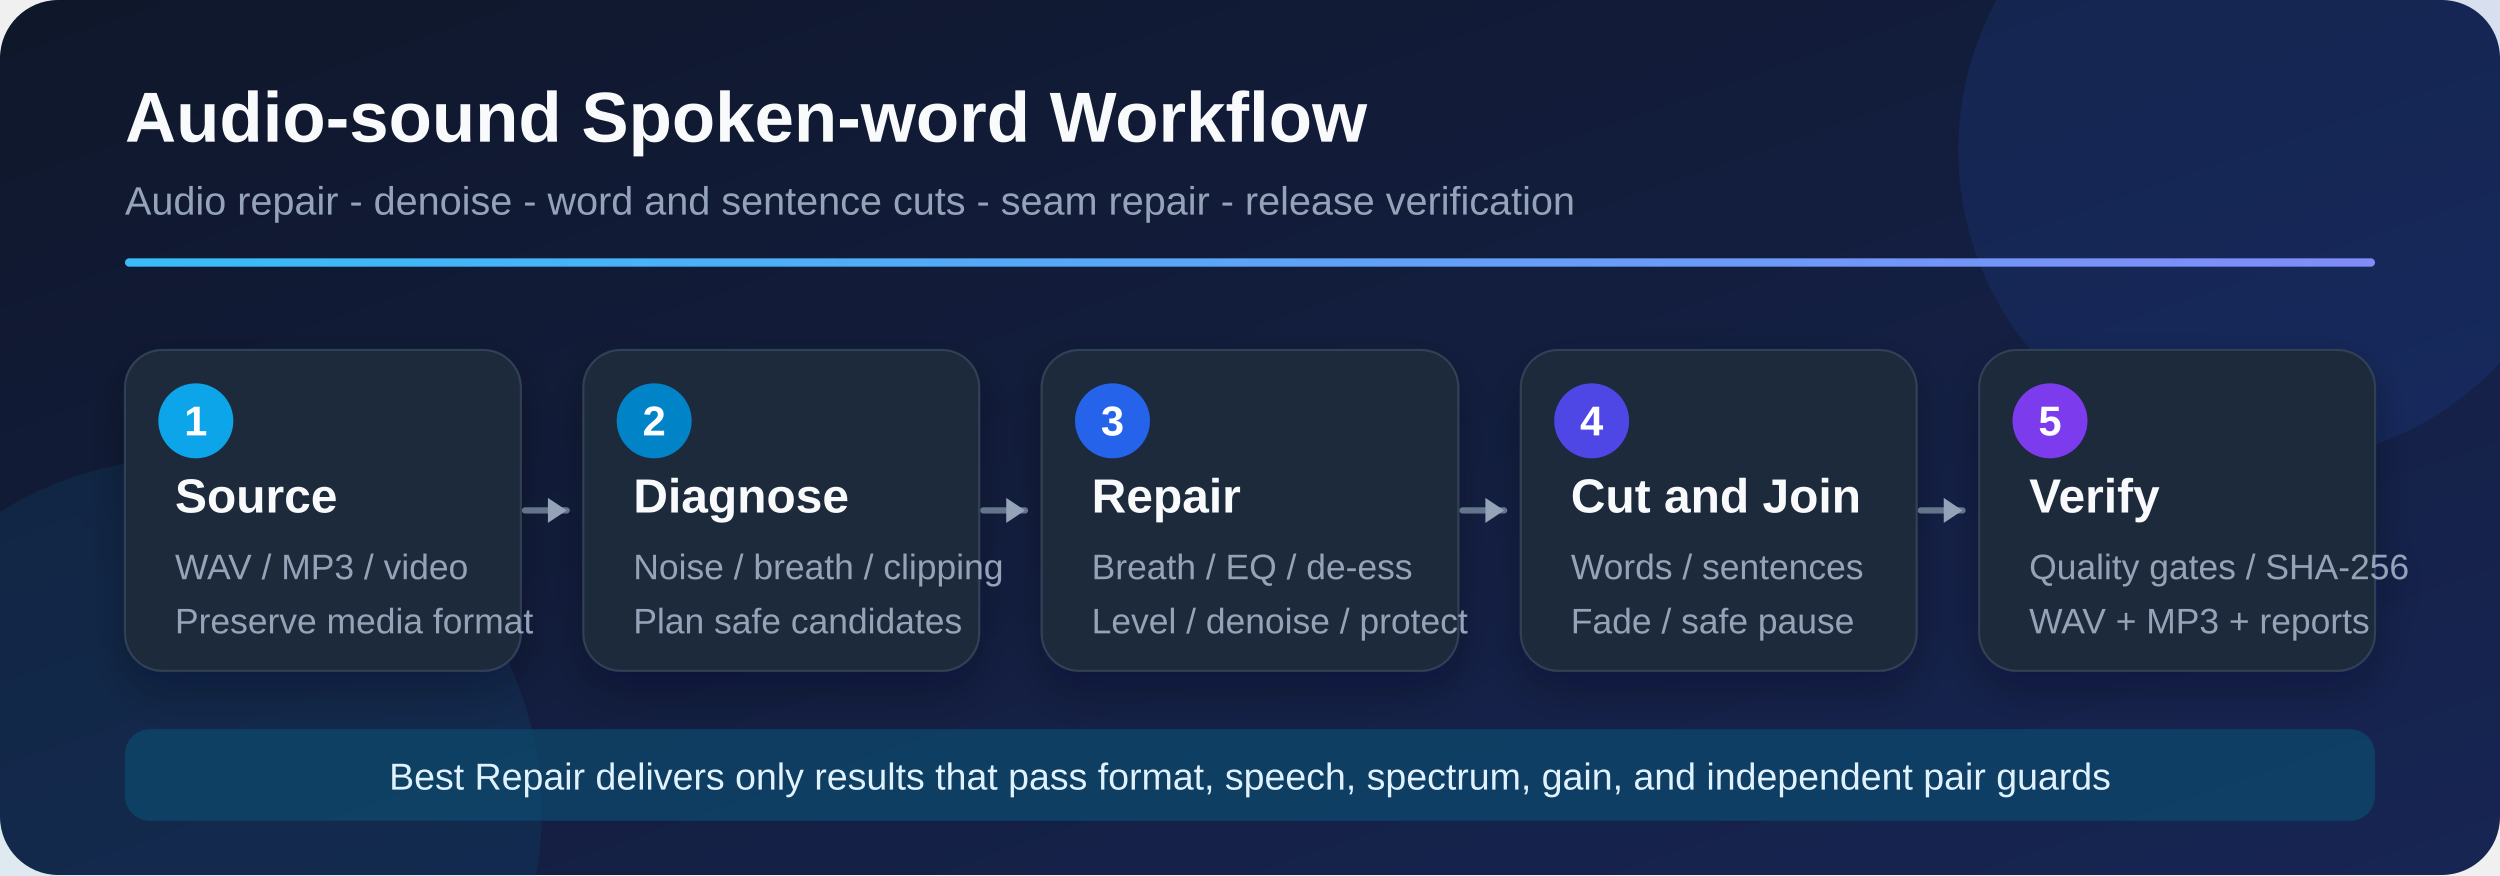
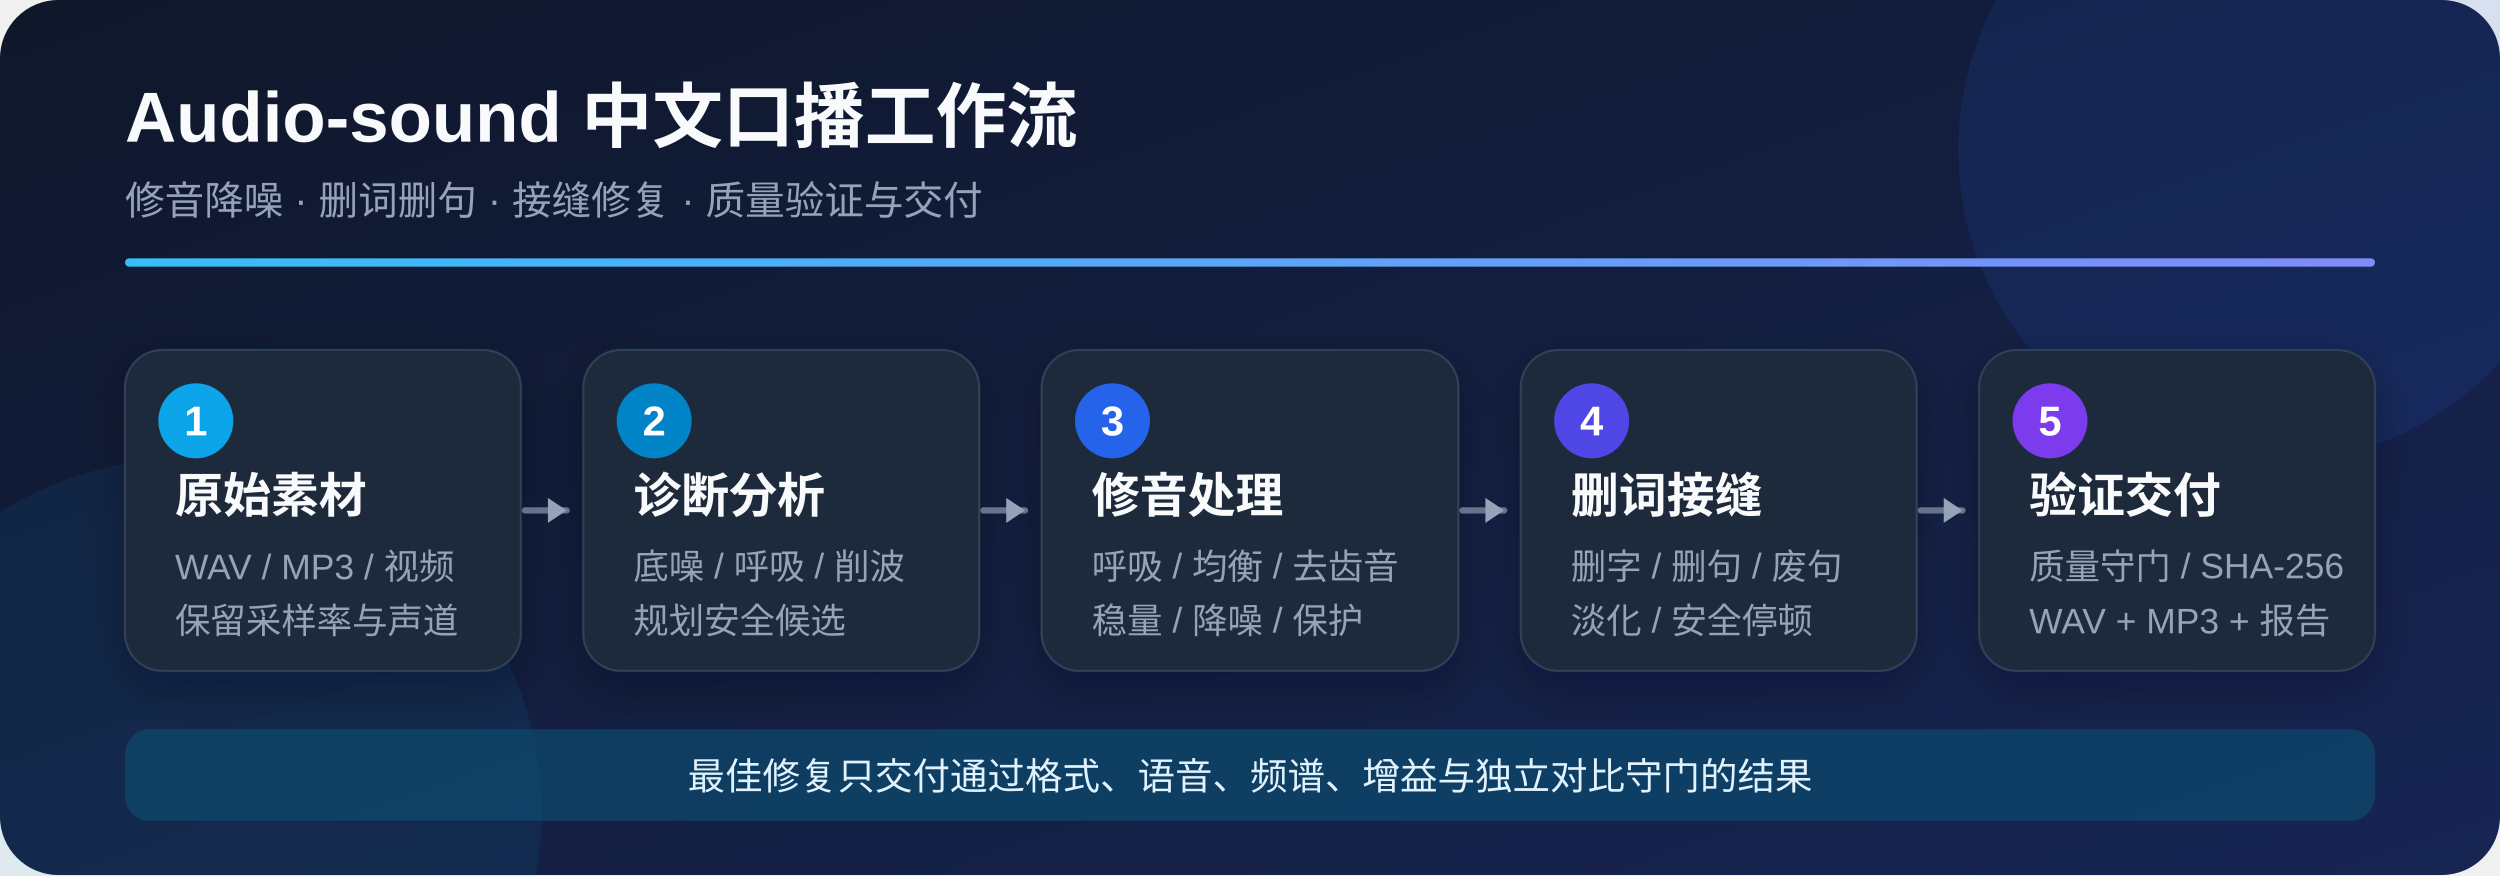
<svg xmlns="http://www.w3.org/2000/svg" width="1200" height="420" viewBox="0 0 1200 420" role="img" aria-labelledby="title desc">
  <defs>
    <linearGradient id="background" x1="0" y1="0" x2="1" y2="1">
      <stop offset="0" stop-color="#0f172a" />
      <stop offset="1" stop-color="#172554" />
    </linearGradient>
    <linearGradient id="accent" x1="0" y1="0" x2="1" y2="0">
      <stop offset="0" stop-color="#38bdf8" />
      <stop offset="1" stop-color="#818cf8" />
    </linearGradient>
    <filter id="shadow" x="-20%" y="-20%" width="140%" height="140%">
      <feDropShadow dx="0" dy="8" stdDeviation="10" flood-color="#020617" flood-opacity=".32" />
    </filter>
  </defs>
  <rect width="1200" height="420" rx="28" fill="url(#background)" />
  <circle cx="1090" cy="72" r="150" fill="#2563eb" opacity=".12" />
  <circle cx="90" cy="390" r="170" fill="#0ea5e9" opacity=".08" />
-   <text x="60" y="68" fill="#f8fafc" font-size="34" font-weight="700" font-family="Arial, sans-serif">Audio-sound Spoken-word Workflow</text>
-   <text x="60" y="103" fill="#94a3b8" font-size="19" font-family="Arial, sans-serif">Audio repair - denoise - word and sentence cuts - seam repair - release verification</text>
+   <text x="60" y="68" fill="#f8fafc" font-size="34" font-weight="700" font-family="Microsoft YaHei, 'Noto Sans SC', Arial, sans-serif">Audio-sound 中文口播工作流</text>
+   <text x="60" y="103" fill="#94a3b8" font-size="19" font-family="Microsoft YaHei, 'Noto Sans SC', Arial, sans-serif">修音降噪 · 删词删句 · 接缝修复 · 质量验证与交付</text>
  <rect x="60" y="124" width="1080" height="4" rx="2" fill="url(#accent)" />
-   <g filter="url(#shadow)" font-family="Arial, sans-serif">
+   <g filter="url(#shadow)" font-family="Microsoft YaHei, 'Noto Sans SC', Arial, sans-serif">
    <g transform="translate(60 168)">
      <rect width="190" height="154" rx="18" fill="#1e293b" stroke="#334155" />
      <circle cx="34" cy="34" r="18" fill="#0ea5e9" />
      <text x="34" y="41" text-anchor="middle" fill="#fff" font-size="20" font-weight="700">1</text>
-       <text x="24" y="78" fill="#f8fafc" font-size="23" font-weight="700">Source</text>
-       <text x="24" y="110" fill="#94a3b8" font-size="17">WAV / MP3 / video</text>
-       <text x="24" y="136" fill="#94a3b8" font-size="17">Preserve media format</text>
+       <text x="24" y="78" fill="#f8fafc" font-size="23" font-weight="700">原始素材</text>
+       <text x="24" y="110" fill="#94a3b8" font-size="17">WAV / MP3 / 视频</text>
+       <text x="24" y="136" fill="#94a3b8" font-size="17">保留采样率与声道</text>
    </g>
    <g transform="translate(280 168)">
      <rect width="190" height="154" rx="18" fill="#1e293b" stroke="#334155" />
      <circle cx="34" cy="34" r="18" fill="#0284c7" />
      <text x="34" y="41" text-anchor="middle" fill="#fff" font-size="20" font-weight="700">2</text>
-       <text x="24" y="78" fill="#f8fafc" font-size="23" font-weight="700">Diagnose</text>
-       <text x="24" y="110" fill="#94a3b8" font-size="17">Noise / breath / clipping</text>
-       <text x="24" y="136" fill="#94a3b8" font-size="17">Plan safe candidates</text>
+       <text x="24" y="78" fill="#f8fafc" font-size="23" font-weight="700">诊断分析</text>
+       <text x="24" y="110" fill="#94a3b8" font-size="17">底噪 / 呼吸 / 削波</text>
+       <text x="24" y="136" fill="#94a3b8" font-size="17">规划安全候选</text>
    </g>
    <g transform="translate(500 168)">
      <rect width="200" height="154" rx="18" fill="#1e293b" stroke="#334155" />
      <circle cx="34" cy="34" r="18" fill="#2563eb" />
      <text x="34" y="41" text-anchor="middle" fill="#fff" font-size="20" font-weight="700">3</text>
-       <text x="24" y="78" fill="#f8fafc" font-size="23" font-weight="700">Repair</text>
-       <text x="24" y="110" fill="#94a3b8" font-size="17">Breath / EQ / de-ess</text>
-       <text x="24" y="136" fill="#94a3b8" font-size="17">Level / denoise / protect</text>
+       <text x="24" y="78" fill="#f8fafc" font-size="23" font-weight="700">修音处理</text>
+       <text x="24" y="110" fill="#94a3b8" font-size="17">呼吸 / 均衡 / 去齿音</text>
+       <text x="24" y="136" fill="#94a3b8" font-size="17">稳量 / 降噪 / 保护</text>
    </g>
    <g transform="translate(730 168)">
      <rect width="190" height="154" rx="18" fill="#1e293b" stroke="#334155" />
      <circle cx="34" cy="34" r="18" fill="#4f46e5" />
      <text x="34" y="41" text-anchor="middle" fill="#fff" font-size="20" font-weight="700">4</text>
-       <text x="24" y="78" fill="#f8fafc" font-size="23" font-weight="700">Cut and Join</text>
-       <text x="24" y="110" fill="#94a3b8" font-size="17">Words / sentences</text>
-       <text x="24" y="136" fill="#94a3b8" font-size="17">Fade / safe pause</text>
+       <text x="24" y="78" fill="#f8fafc" font-size="23" font-weight="700">删词接缝</text>
+       <text x="24" y="110" fill="#94a3b8" font-size="17">删字 / 删句 / 废句</text>
+       <text x="24" y="136" fill="#94a3b8" font-size="17">淡化 / 安全停顿</text>
    </g>
    <g transform="translate(950 168)">
      <rect width="190" height="154" rx="18" fill="#1e293b" stroke="#334155" />
      <circle cx="34" cy="34" r="18" fill="#7c3aed" />
      <text x="34" y="41" text-anchor="middle" fill="#fff" font-size="20" font-weight="700">5</text>
-       <text x="24" y="78" fill="#f8fafc" font-size="23" font-weight="700">Verify</text>
-       <text x="24" y="110" fill="#94a3b8" font-size="17">Quality gates / SHA-256</text>
-       <text x="24" y="136" fill="#94a3b8" font-size="17">WAV + MP3 + reports</text>
+       <text x="24" y="78" fill="#f8fafc" font-size="23" font-weight="700">验证交付</text>
+       <text x="24" y="110" fill="#94a3b8" font-size="17">质量守门 / SHA-256</text>
+       <text x="24" y="136" fill="#94a3b8" font-size="17">WAV + MP3 + 报告</text>
    </g>
  </g>
  <g fill="none" stroke="#64748b" stroke-width="3" stroke-linecap="round">
    <path d="M252 245h20" />
    <path d="M472 245h20" />
    <path d="M702 245h20" />
    <path d="M922 245h20" />
  </g>
  <g fill="#94a3b8">
    <path d="M272 245l-9-6v12z" />
    <path d="M492 245l-9-6v12z" />
    <path d="M722 245l-9-6v12z" />
    <path d="M942 245l-9-6v12z" />
  </g>
  <rect x="60" y="350" width="1080" height="44" rx="12" fill="#0c4a6e" opacity=".7" />
-   <text x="600" y="379" text-anchor="middle" fill="#e0f2fe" font-size="18" font-family="Arial, sans-serif">Best Repair delivers only results that pass format, speech, spectrum, gain, and independent pair guards</text>
+   <text x="600" y="379" text-anchor="middle" fill="#e0f2fe" font-size="18" font-family="Microsoft YaHei, 'Noto Sans SC', Arial, sans-serif">最佳修复只交付通过格式、语音、频谱、增益与独立对比守门的结果</text>
</svg>
